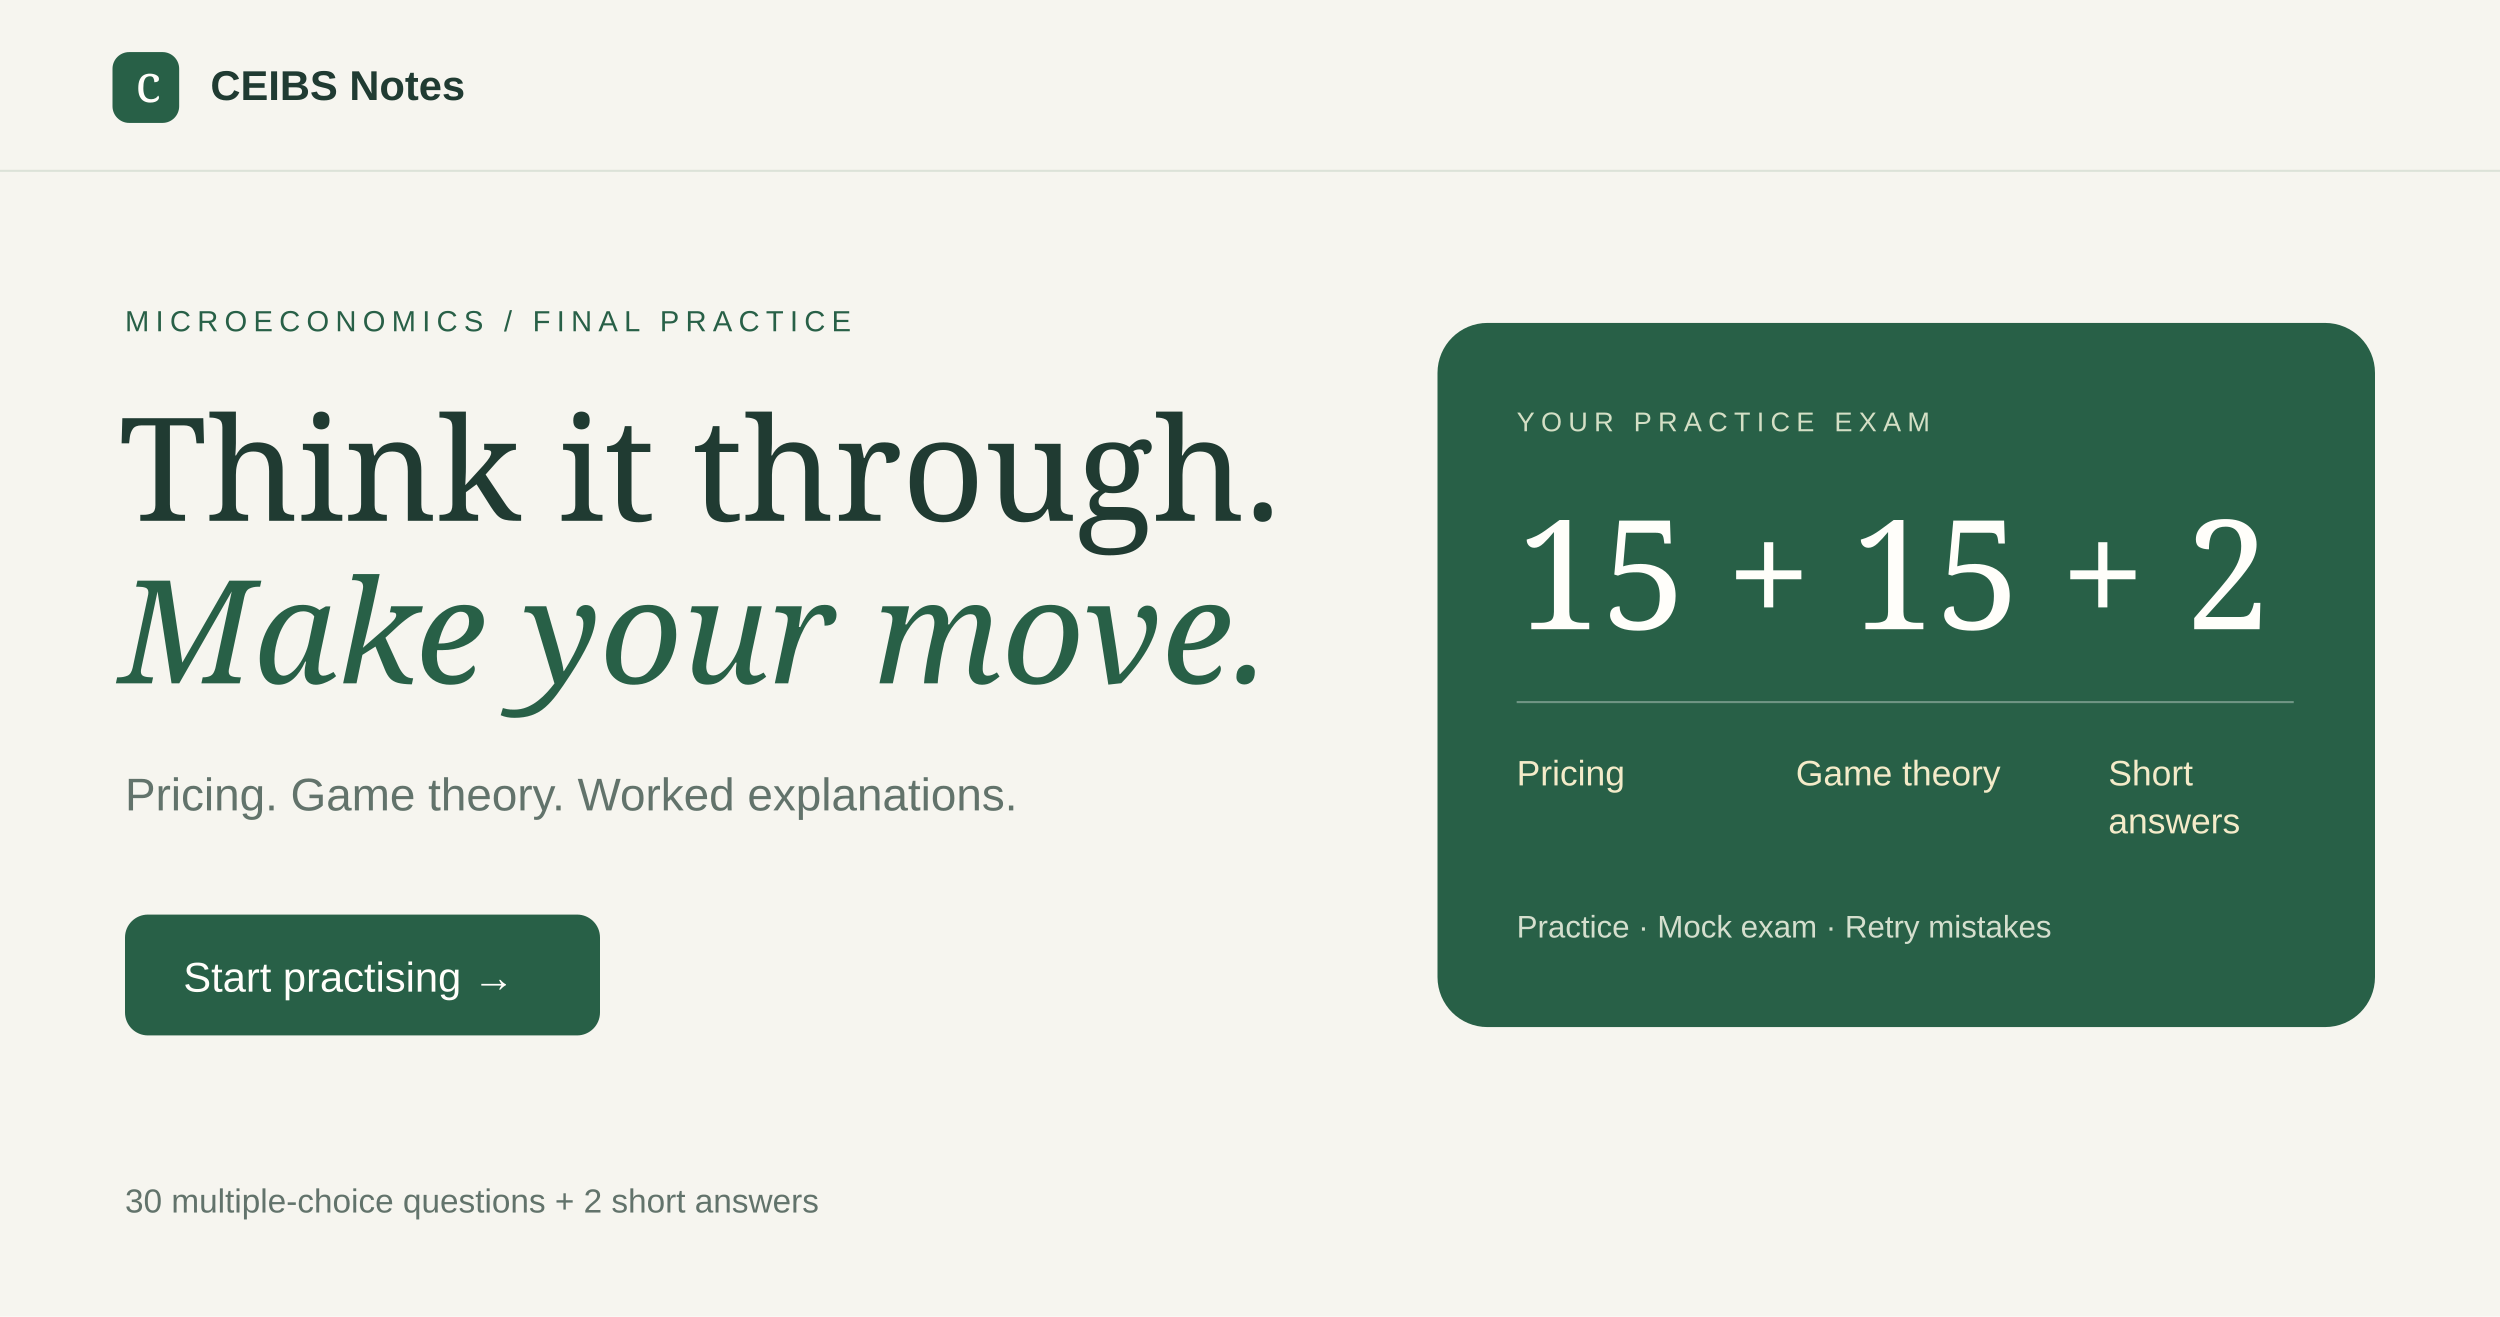
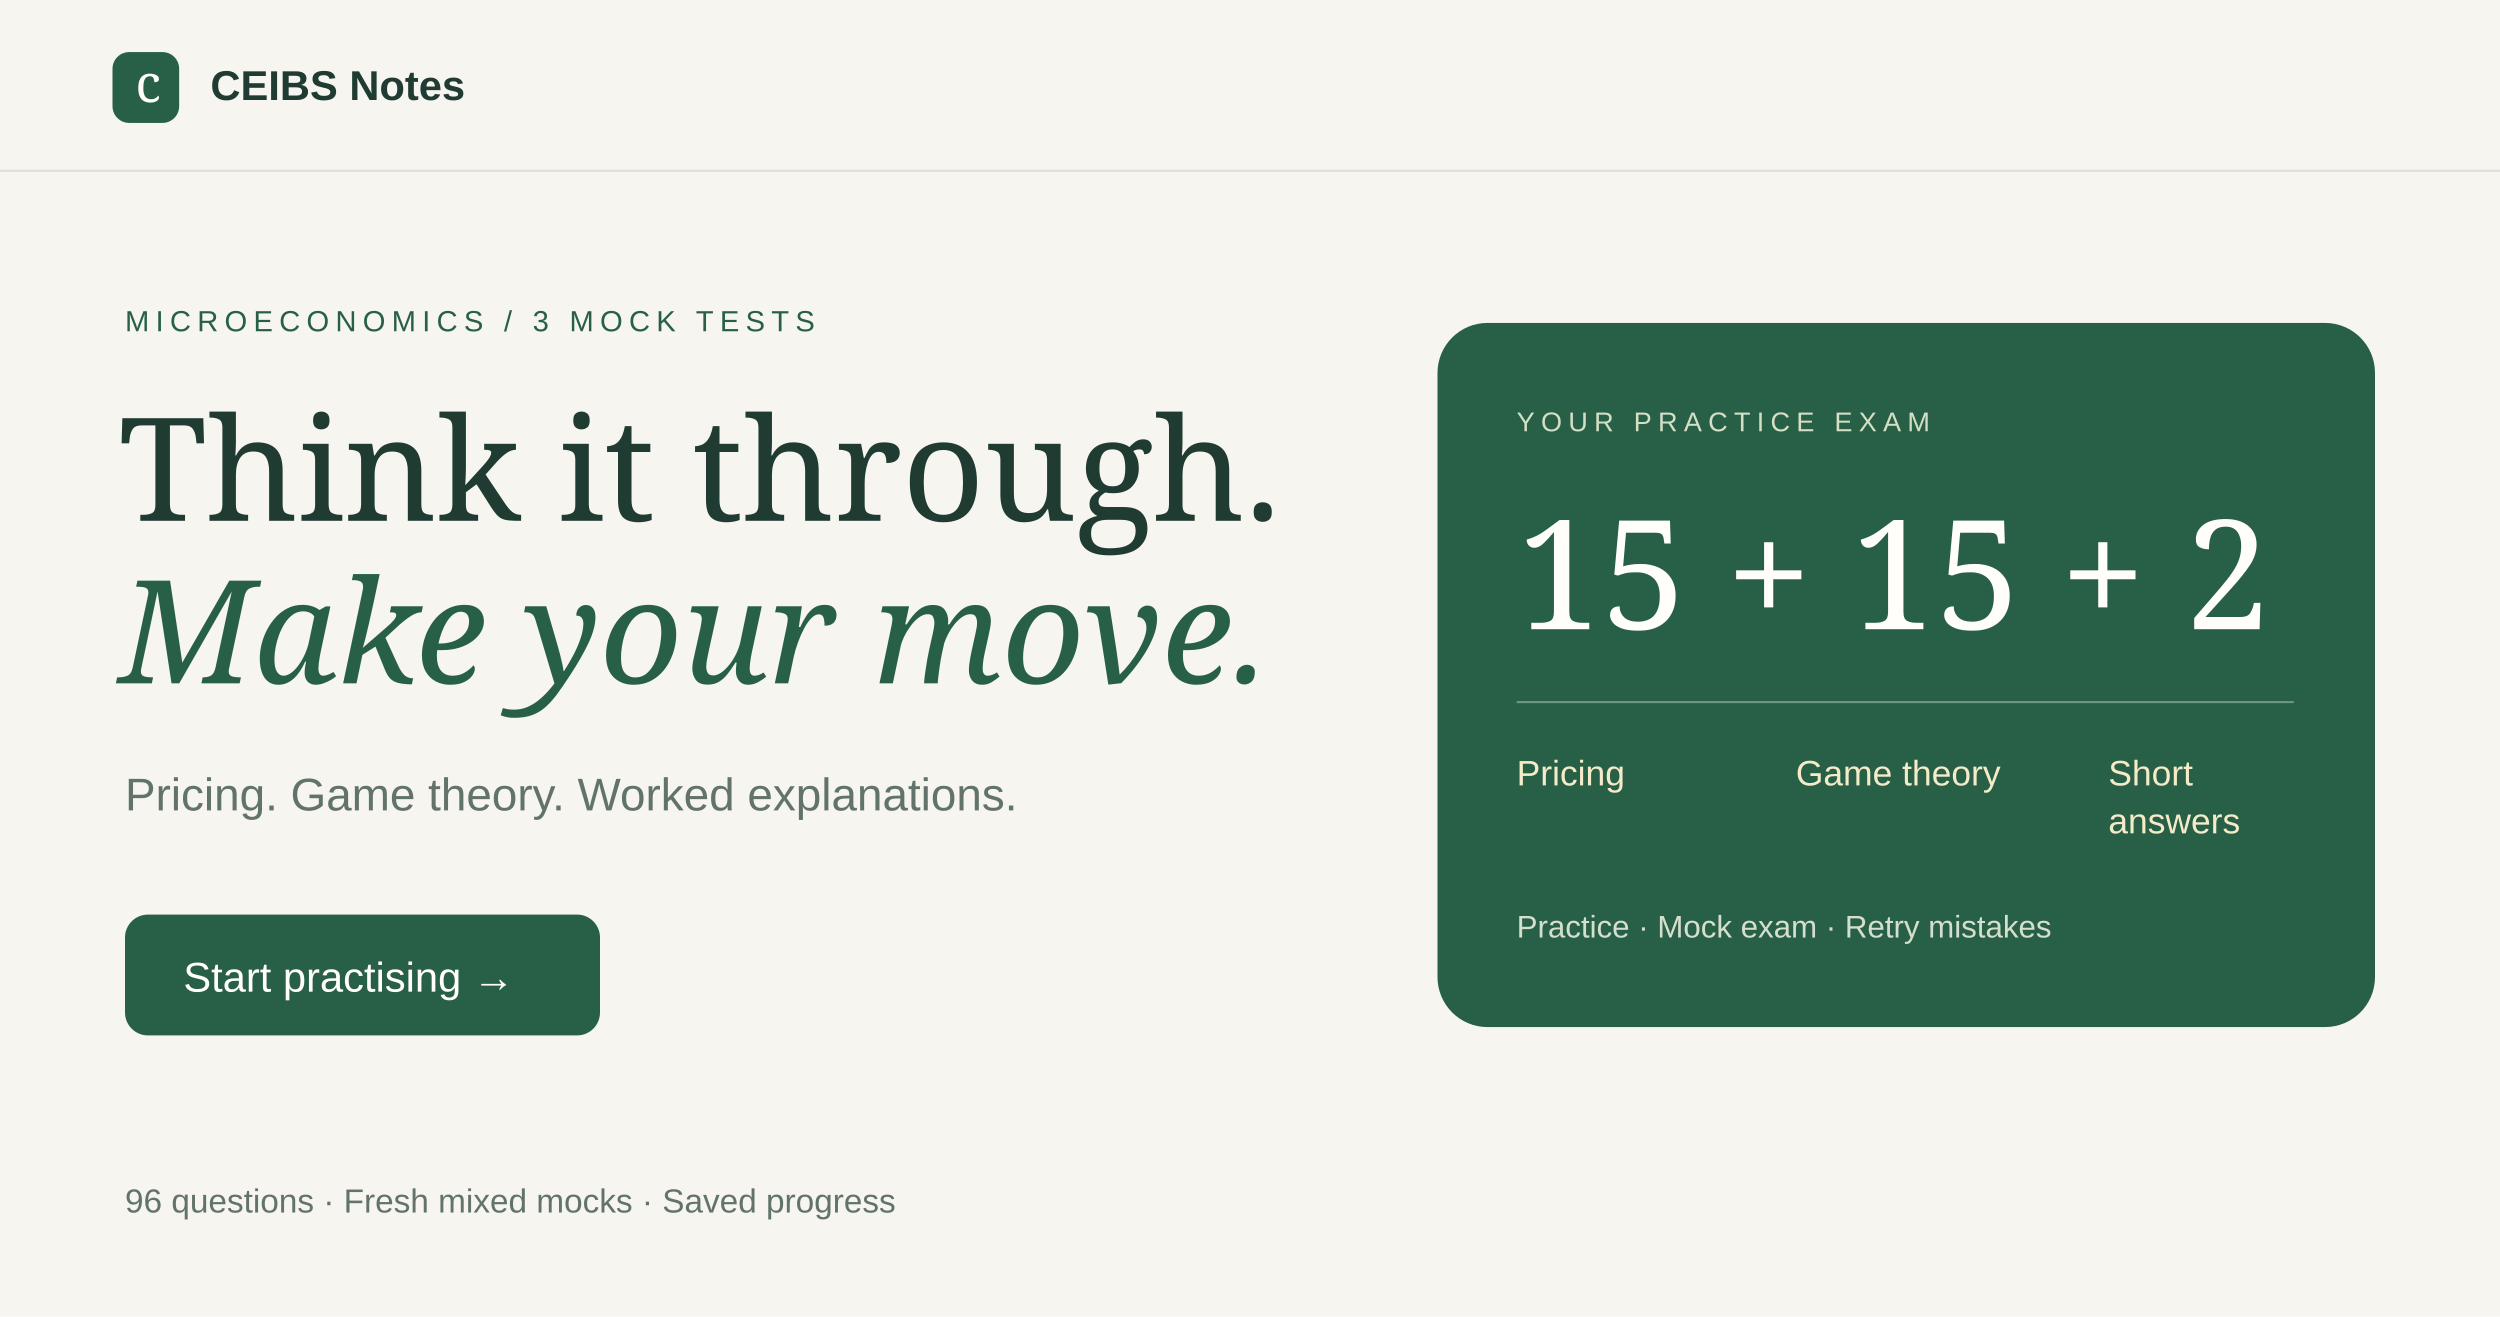
<svg xmlns="http://www.w3.org/2000/svg" width="1200" height="632" viewBox="0 0 1200 632">
  <rect width="1200" height="632" fill="#f6f5ef" />
  <path d="M0 82H1200" stroke="#dce2d8" />
  <rect x="54" y="25" width="32" height="34" rx="8" fill="#286047" />
  <text x="65" y="49" font-family="Georgia,serif" font-size="25" fill="#fffefa">c</text>
  <text x="101" y="48" font-family="Arial,sans-serif" font-size="20" font-weight="700" fill="#203b32">CEIBS Notes</text>
-   <text x="60" y="159" font-family="Arial,sans-serif" font-size="14" letter-spacing="3" fill="#286047">MICROECONOMICS / FINAL PRACTICE</text>
+   <text x="60" y="159" font-family="Arial,sans-serif" font-size="14" letter-spacing="3" fill="#286047">MICROECONOMICS / 3 MOCK TESTS</text>
  <text x="57" y="250" font-family="Georgia,serif" font-size="69" fill="#203b32">Think it through.</text>
  <text x="57" y="328" font-family="Georgia,serif" font-size="69" font-style="italic" fill="#286047">Make your move.</text>
  <text x="60" y="389" font-family="Arial,sans-serif" font-size="22" fill="#62736b">Pricing. Game theory. Worked explanations.</text>
  <rect x="60" y="439" width="228" height="58" rx="11" fill="#286047" />
  <text x="88" y="476" font-family="Arial,sans-serif" font-size="20" fill="#fffefa">Start practising →</text>
  <rect x="690" y="155" width="450" height="338" rx="24" fill="#286047" />
  <text x="728" y="207" font-family="Arial,sans-serif" font-size="13" letter-spacing="3" fill="#d4dfc5">YOUR PRACTICE EXAM</text>
  <text x="728" y="302" font-family="Georgia,serif" font-size="73" fill="#fffefa">15 + 15 + 2</text>
  <path d="M728 337H1101" stroke="#ffffff55" />
  <g font-family="Arial,sans-serif" font-size="17" fill="#f4ebc9">
    <text x="728" y="377">Pricing</text>
    <text x="862" y="377">Game theory</text>
    <text x="1012" y="377">Short</text>
    <text x="1012" y="400">answers</text>
  </g>
  <text x="728" y="450" font-family="Arial,sans-serif" font-size="15" fill="#d5dfce">Practice · Mock exam · Retry mistakes</text>
-   <text x="60" y="582" font-family="Arial,sans-serif" font-size="16" fill="#62736b">30 multiple-choice questions + 2 short answers</text>
+   <text x="60" y="582" font-family="Arial,sans-serif" font-size="16" fill="#62736b">96 questions · Fresh mixed mocks · Saved progress</text>
</svg>
